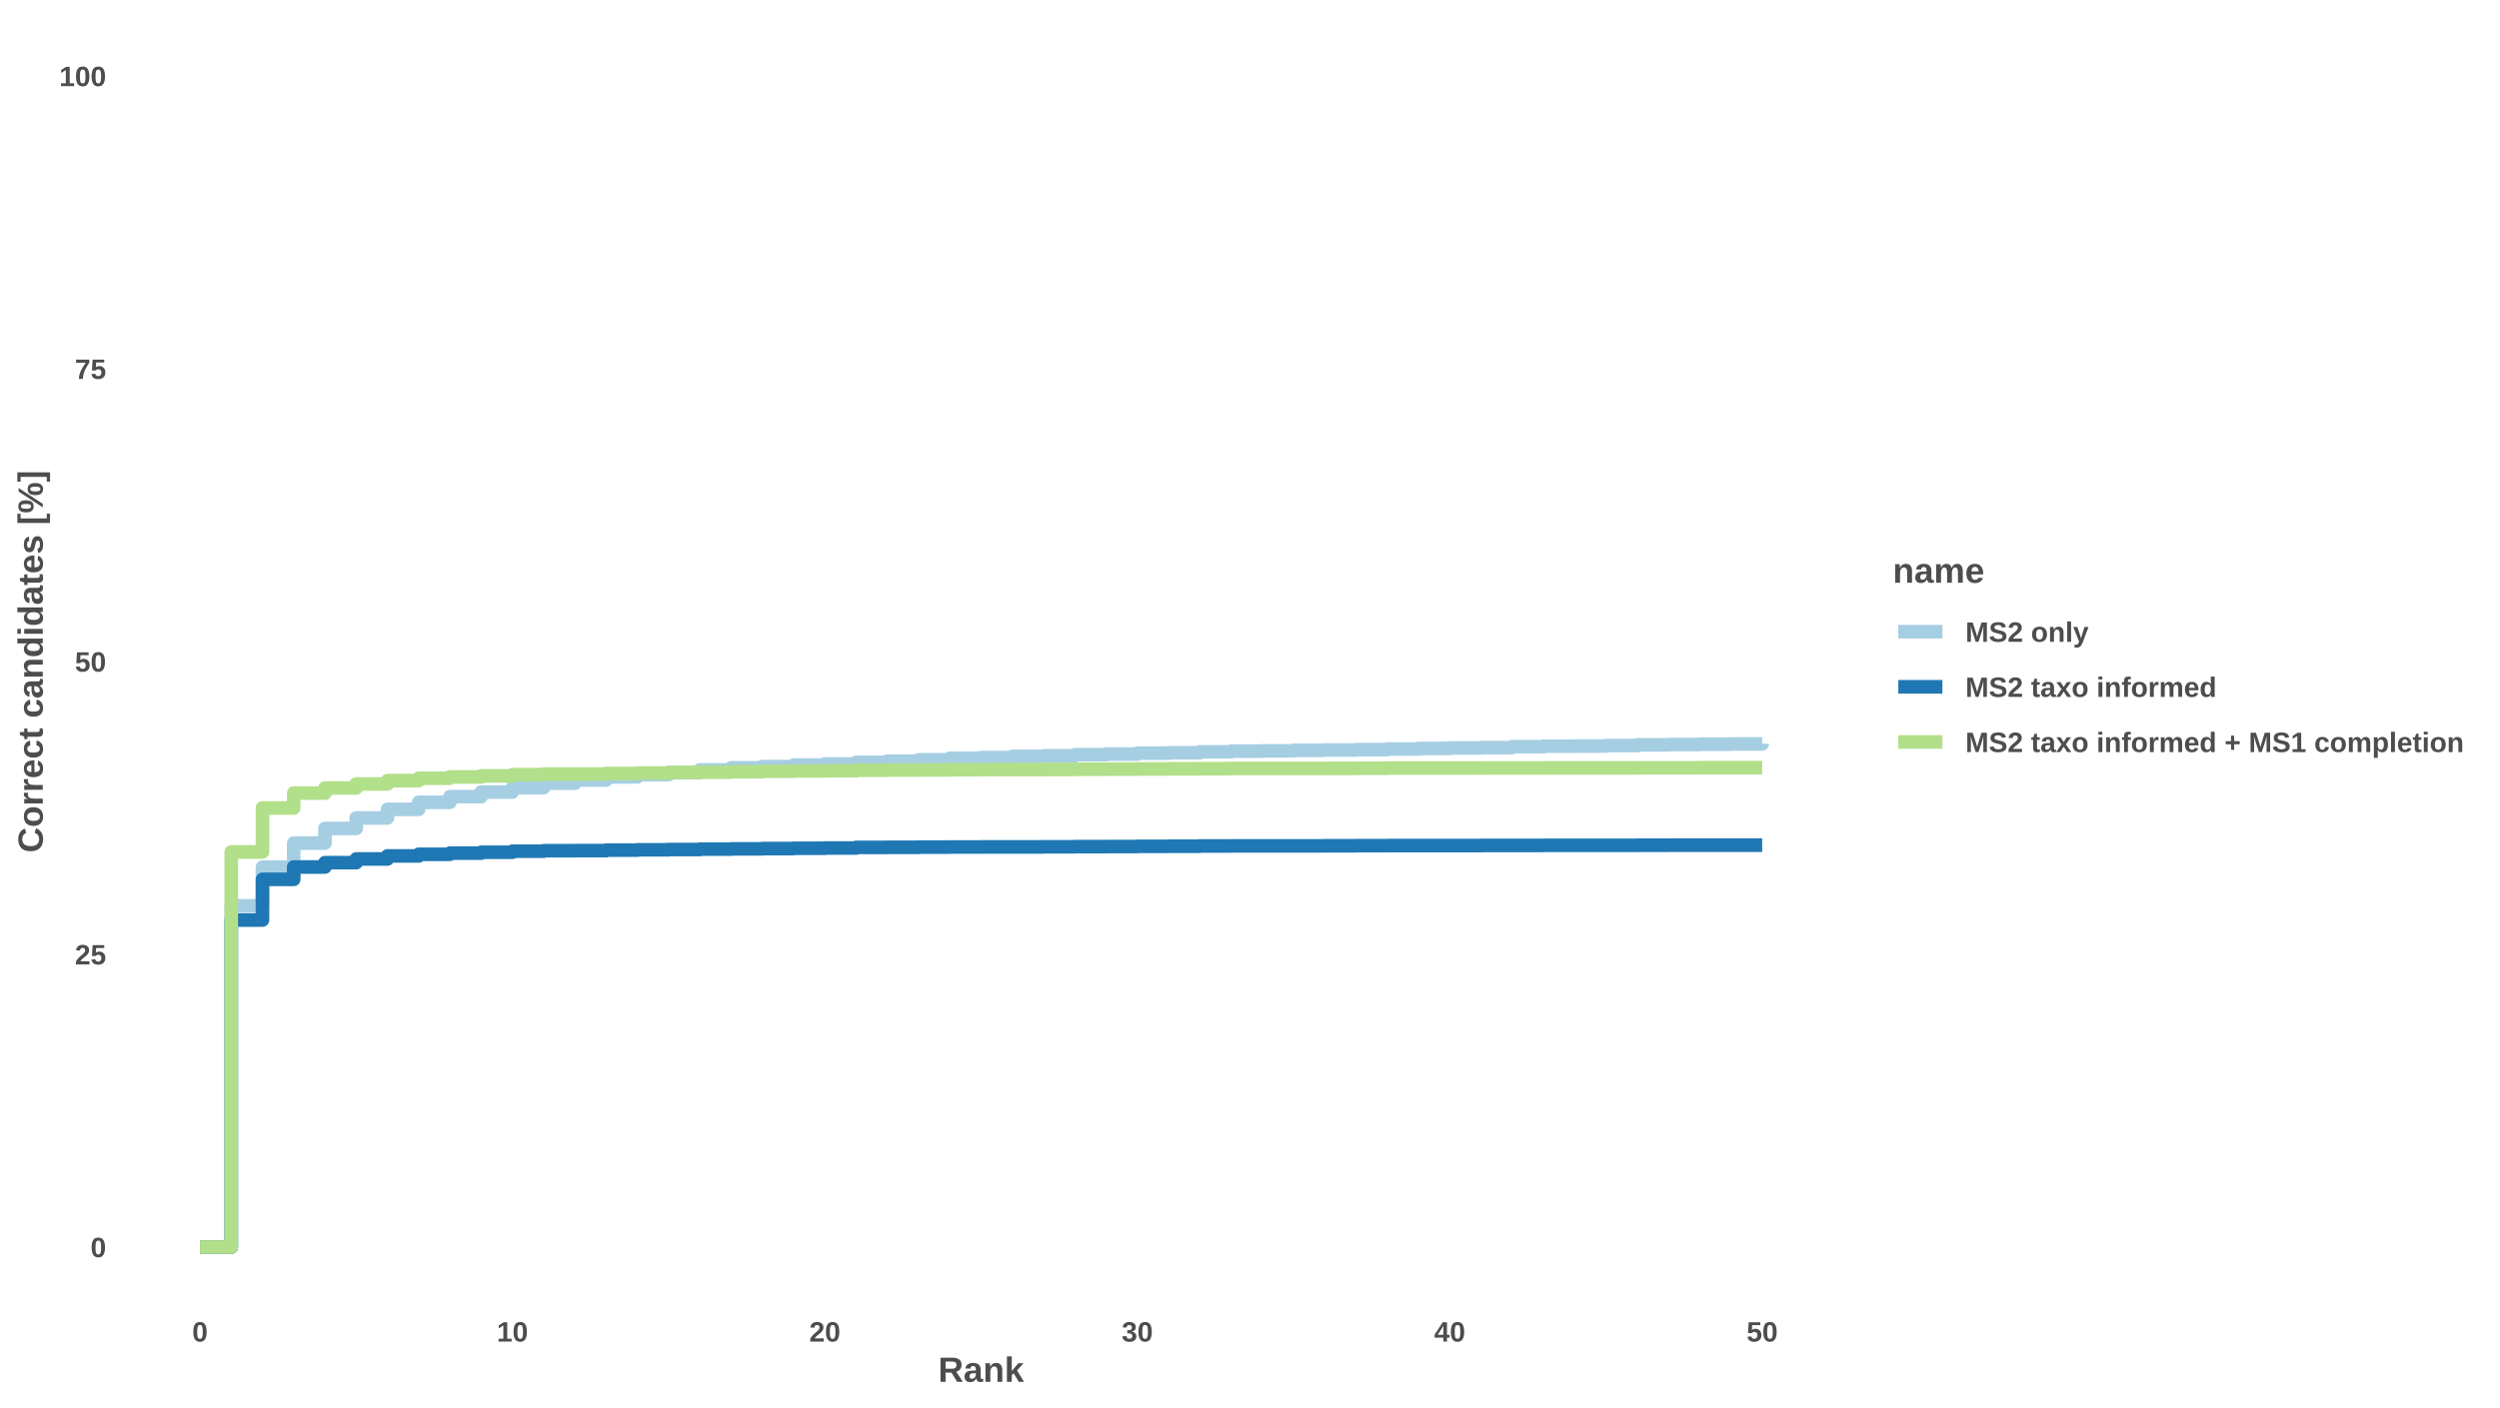
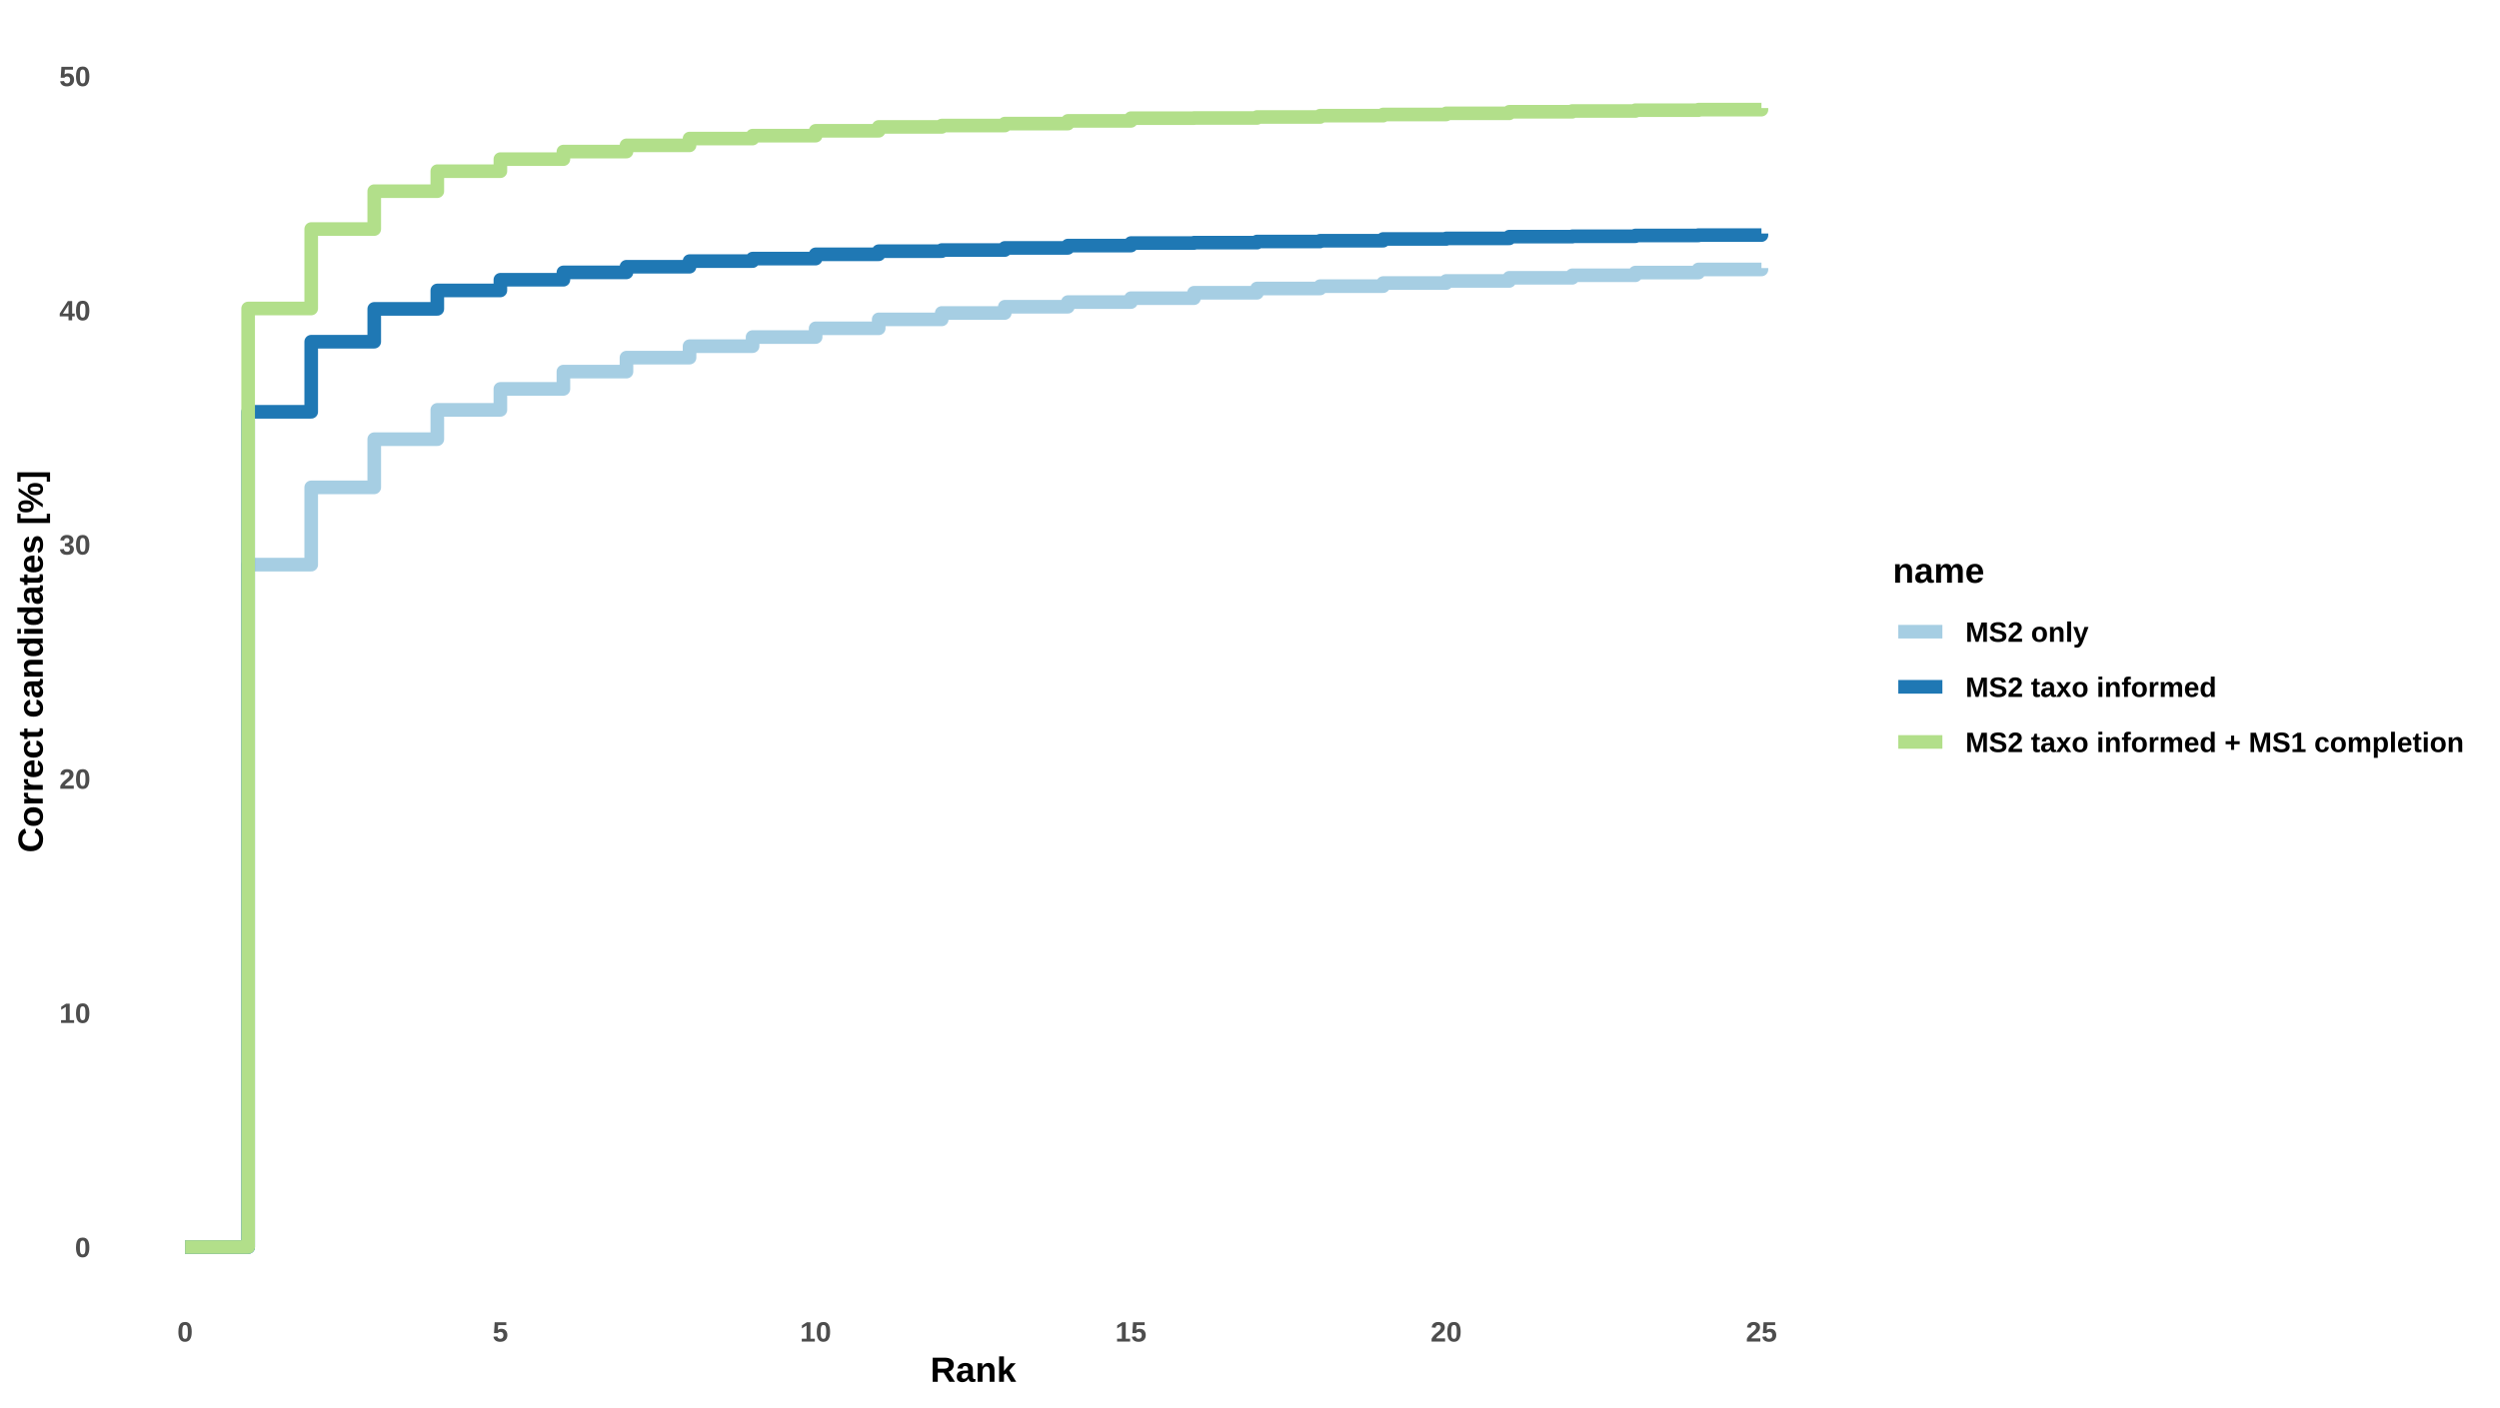
<svg xmlns="http://www.w3.org/2000/svg" class="svglite" width="783.00pt" height="441.00pt" viewBox="0 0 783.00 441.00">
  <defs>
    <style type="text/css">
    .svglite line, .svglite polyline, .svglite polygon, .svglite path, .svglite rect, .svglite circle {
      fill: none;
      stroke: #000000;
      stroke-linecap: round;
      stroke-linejoin: round;
      stroke-miterlimit: 10.00;
    }
    .svglite text {
      white-space: pre;
    }
  </style>
  </defs>
  <rect width="100%" height="100%" style="stroke: none; fill: none;" />
  <defs>
    <clipPath id="cpMC4wMHw3ODMuMDB8MC4wMHw0NDEuMDA=">
      <rect x="0.00" y="0.00" width="783.00" height="441.00" />
    </clipPath>
  </defs>
  <g clip-path="url(#cpMC4wMHw3ODMuMDB8MC4wMHw0NDEuMDA=)">
</g>
  <defs>
-     <clipPath id="cpMzguMTl8NTc2LjYxfDUuNDh8NDA5LjIx">
-       <rect x="38.19" y="5.48" width="538.42" height="403.73" />
+     <clipPath id="cpMzMuMzB8NTc2LjYxfDUuNDh8NDA5LjIx">
+       <rect x="33.30" y="5.48" width="543.31" height="403.73" />
    </clipPath>
  </defs>
-   <g clip-path="url(#cpMzguMTl8NTc2LjYxfDUuNDh8NDA5LjIx)">
-     <polyline points="62.67,390.86 72.46,390.86 72.46,283.91 82.24,283.91 82.24,271.80 92.03,271.80 92.03,264.25 101.82,264.25 101.82,259.66 111.61,259.66 111.61,256.37 121.40,256.37 121.40,253.66 131.19,253.66 131.19,251.47 140.98,251.47 140.98,249.68 150.77,249.68 150.77,248.25 160.56,248.25 160.56,246.88 170.35,246.88 170.35,245.48 180.14,245.48 180.14,244.47 189.93,244.47 189.93,243.50 199.72,243.50 199.72,242.77 209.51,242.77 209.51,242.16 219.30,242.16 219.30,241.31 229.09,241.31 229.09,240.64 238.88,240.64 238.88,240.27 248.66,240.27 248.66,239.79 258.45,239.79 258.45,239.45 268.24,239.45 268.24,238.96 278.03,238.96 278.03,238.57 287.82,238.57 287.82,238.14 297.61,238.14 297.61,237.66 307.40,237.66 307.40,237.44 317.19,237.44 317.19,237.08 326.98,237.08 326.98,236.89 336.77,236.89 336.77,236.53 346.56,236.53 346.56,236.35 356.35,236.35 356.35,236.07 366.14,236.07 366.14,235.92 375.93,235.92 375.93,235.65 385.72,235.65 385.72,235.43 395.51,235.43 395.51,235.34 405.30,235.34 405.30,235.16 415.09,235.16 415.09,235.07 424.87,235.07 424.87,234.95 434.66,234.95 434.66,234.76 444.45,234.76 444.45,234.58 454.24,234.58 454.24,234.43 464.03,234.43 464.03,234.31 473.82,234.31 473.82,234.03 483.61,234.03 483.61,233.88 493.40,233.88 493.40,233.82 503.19,233.82 503.19,233.67 512.98,233.67 512.98,233.46 522.77,233.46 522.77,233.36 532.56,233.36 532.56,233.24 542.35,233.24 542.35,233.18 552.14,233.18 552.14,233.09 " style="stroke-width: 4.27; stroke: #A6CEE3; stroke-linecap: butt;" />
-     <polyline points="62.67,390.86 72.46,390.86 72.46,288.36 82.24,288.36 82.24,275.61 92.03,275.61 92.03,271.74 101.82,271.74 101.82,270.37 111.61,270.37 111.61,269.22 121.40,269.22 121.40,268.27 131.19,268.27 131.19,267.75 140.98,267.75 140.98,267.39 150.77,267.39 150.77,267.12 160.56,267.12 160.56,266.78 170.35,266.78 170.35,266.63 180.14,266.63 180.14,266.60 189.93,266.60 189.93,266.45 199.72,266.45 199.72,266.35 209.51,266.35 209.51,266.26 219.30,266.26 219.30,266.14 229.09,266.14 229.09,266.05 238.88,266.05 238.88,265.96 248.66,265.96 248.66,265.87 258.45,265.87 258.45,265.78 268.24,265.78 268.24,265.59 278.03,265.59 278.03,265.56 287.82,265.56 287.82,265.50 297.61,265.50 297.61,265.47 307.40,265.47 307.40,265.44 317.19,265.44 317.19,265.44 326.98,265.44 326.98,265.41 336.77,265.41 336.77,265.35 346.56,265.35 346.56,265.32 356.35,265.32 356.35,265.26 366.14,265.26 366.14,265.23 375.93,265.23 375.93,265.14 385.72,265.14 385.72,265.11 395.51,265.11 395.51,265.11 405.30,265.11 405.30,265.11 415.09,265.11 415.09,265.08 424.87,265.08 424.87,265.05 434.66,265.05 434.66,265.02 444.45,265.02 444.45,265.02 454.24,265.02 454.24,265.02 464.03,265.02 464.03,264.98 473.82,264.98 473.82,264.98 483.61,264.98 483.61,264.95 493.40,264.95 493.40,264.95 503.19,264.95 503.19,264.95 512.98,264.95 512.98,264.92 522.77,264.92 522.77,264.89 532.56,264.89 532.56,264.89 542.35,264.89 542.35,264.89 552.14,264.89 552.14,264.89 " style="stroke-width: 4.27; stroke: #1F78B4; stroke-linecap: butt;" />
-     <polyline points="62.67,390.86 72.46,390.86 72.46,267.02 82.24,267.02 82.24,253.24 92.03,253.24 92.03,248.58 101.82,248.58 101.82,246.97 111.61,246.97 111.61,245.72 121.40,245.72 121.40,244.66 131.19,244.66 131.19,243.92 140.98,243.92 140.98,243.50 150.77,243.50 150.77,243.19 160.56,243.19 160.56,242.80 170.35,242.80 170.35,242.62 180.14,242.62 180.14,242.62 189.93,242.62 189.93,242.43 199.72,242.43 199.72,242.28 209.51,242.28 209.51,242.10 219.30,242.10 219.30,242.01 229.09,242.01 229.09,241.86 238.88,241.86 238.88,241.73 248.66,241.73 248.66,241.64 258.45,241.64 258.45,241.55 268.24,241.55 268.24,241.40 278.03,241.40 278.03,241.34 287.82,241.34 287.82,241.31 297.61,241.31 297.61,241.25 307.40,241.25 307.40,241.19 317.19,241.19 317.19,241.19 326.98,241.19 326.98,241.16 336.77,241.16 336.77,241.09 346.56,241.09 346.56,241.06 356.35,241.06 356.35,241.00 366.14,241.00 366.14,240.97 375.93,240.97 375.93,240.91 385.72,240.91 385.72,240.85 395.51,240.85 395.51,240.85 405.30,240.85 405.30,240.85 415.09,240.85 415.09,240.82 424.87,240.82 424.87,240.79 434.66,240.79 434.66,240.73 444.45,240.73 444.45,240.73 454.24,240.73 454.24,240.73 464.03,240.73 464.03,240.70 473.82,240.70 473.82,240.70 483.61,240.70 483.61,240.67 493.40,240.67 493.40,240.67 503.19,240.67 503.19,240.67 512.98,240.67 512.98,240.64 522.77,240.64 522.77,240.64 532.56,240.64 532.56,240.61 542.35,240.61 542.35,240.61 552.14,240.61 552.14,240.61 " style="stroke-width: 4.27; stroke: #B2DF8A; stroke-linecap: butt;" />
+   <g clip-path="url(#cpMzMuMzB8NTc2LjYxfDUuNDh8NDA5LjIx)">
+     <polyline points="57.99,390.86 77.75,390.86 77.75,176.97 97.51,176.97 97.51,152.75 117.26,152.75 117.26,137.65 137.02,137.65 137.02,128.46 156.78,128.46 156.78,121.89 176.53,121.89 176.53,116.47 196.29,116.47 196.29,112.09 216.05,112.09 216.05,108.50 235.80,108.50 235.80,105.64 255.56,105.64 255.56,102.90 275.32,102.90 275.32,100.10 295.07,100.10 295.07,98.09 314.83,98.09 314.83,96.14 334.59,96.14 334.59,94.68 354.35,94.68 354.35,93.46 374.10,93.46 374.10,91.76 393.86,91.76 393.86,90.42 413.62,90.42 413.62,89.69 433.37,89.69 433.37,88.71 453.13,88.71 453.13,88.05 472.89,88.05 472.89,87.07 492.64,87.07 492.64,86.28 512.40,86.28 512.40,85.43 532.16,85.43 532.16,84.45 551.91,84.45 551.91,84.03 " style="stroke-width: 4.27; stroke: #A6CEE3; stroke-linecap: butt;" />
+     <polyline points="57.99,390.86 77.75,390.86 77.75,129.07 97.51,129.07 97.51,107.10 117.26,107.10 117.26,96.81 137.02,96.81 137.02,91.03 156.78,91.03 156.78,87.68 176.53,87.68 176.53,85.37 196.29,85.37 196.29,83.60 216.05,83.60 216.05,81.84 235.80,81.84 235.80,81.05 255.56,81.05 255.56,79.71 275.32,79.71 275.32,78.73 295.07,78.73 295.07,78.37 314.83,78.37 314.83,77.70 334.59,77.70 334.59,76.97 354.35,76.97 354.35,76.18 374.10,76.18 374.10,76.05 393.86,76.05 393.86,75.69 413.62,75.69 413.62,75.45 433.37,75.45 433.37,74.90 453.13,74.90 453.13,74.72 472.89,74.72 472.89,74.17 492.64,74.17 492.64,74.05 512.40,74.05 512.40,73.80 532.16,73.80 532.16,73.68 551.91,73.68 551.91,73.19 " style="stroke-width: 4.27; stroke: #1F78B4; stroke-linecap: butt;" />
+     <polyline points="57.99,390.86 77.75,390.86 77.75,96.69 97.51,96.69 97.51,71.79 117.26,71.79 117.26,59.92 137.02,59.92 137.02,53.66 156.78,53.66 156.78,49.88 176.53,49.88 176.53,47.51 196.29,47.51 196.29,45.56 216.05,45.56 216.05,43.43 235.80,43.43 235.80,42.52 255.56,42.52 255.56,41.00 275.32,41.00 275.32,39.78 295.07,39.78 295.07,39.35 314.83,39.35 314.83,38.74 334.59,38.74 334.59,37.89 354.35,37.89 354.35,37.04 374.10,37.04 374.10,36.98 393.86,36.98 393.86,36.67 413.62,36.67 413.62,36.25 433.37,36.25 433.37,35.88 453.13,35.88 453.13,35.52 472.89,35.52 472.89,35.03 492.64,35.03 492.64,34.79 512.40,34.79 512.40,34.54 532.16,34.54 532.16,34.36 551.91,34.36 551.91,33.87 " style="stroke-width: 4.27; stroke: #B2DF8A; stroke-linecap: butt;" />
  </g>
  <g clip-path="url(#cpMC4wMHw3ODMuMDB8MC4wMHw0NDEuMDA=)">
-     <text x="33.26" y="394.03" text-anchor="end" style="font-size: 8.80px; font-weight: bold;fill: #4D4D4D; font-family: &quot;Arial&quot;;" textLength="4.90px" lengthAdjust="spacingAndGlyphs">0</text>
-     <text x="33.26" y="302.27" text-anchor="end" style="font-size: 8.80px; font-weight: bold;fill: #4D4D4D; font-family: &quot;Arial&quot;;" textLength="9.79px" lengthAdjust="spacingAndGlyphs">25</text>
-     <text x="33.26" y="210.51" text-anchor="end" style="font-size: 8.80px; font-weight: bold;fill: #4D4D4D; font-family: &quot;Arial&quot;;" textLength="9.79px" lengthAdjust="spacingAndGlyphs">50</text>
-     <text x="33.26" y="118.76" text-anchor="end" style="font-size: 8.80px; font-weight: bold;fill: #4D4D4D; font-family: &quot;Arial&quot;;" textLength="9.79px" lengthAdjust="spacingAndGlyphs">75</text>
-     <text x="33.26" y="27.00" text-anchor="end" style="font-size: 8.80px; font-weight: bold;fill: #4D4D4D; font-family: &quot;Arial&quot;;" textLength="14.69px" lengthAdjust="spacingAndGlyphs">100</text>
-     <text x="62.67" y="420.48" text-anchor="middle" style="font-size: 8.80px; font-weight: bold;fill: #4D4D4D; font-family: &quot;Arial&quot;;" textLength="4.90px" lengthAdjust="spacingAndGlyphs">0</text>
-     <text x="160.56" y="420.48" text-anchor="middle" style="font-size: 8.80px; font-weight: bold;fill: #4D4D4D; font-family: &quot;Arial&quot;;" textLength="9.79px" lengthAdjust="spacingAndGlyphs">10</text>
-     <text x="258.45" y="420.48" text-anchor="middle" style="font-size: 8.80px; font-weight: bold;fill: #4D4D4D; font-family: &quot;Arial&quot;;" textLength="9.79px" lengthAdjust="spacingAndGlyphs">20</text>
-     <text x="356.35" y="420.48" text-anchor="middle" style="font-size: 8.80px; font-weight: bold;fill: #4D4D4D; font-family: &quot;Arial&quot;;" textLength="9.79px" lengthAdjust="spacingAndGlyphs">30</text>
-     <text x="454.24" y="420.48" text-anchor="middle" style="font-size: 8.80px; font-weight: bold;fill: #4D4D4D; font-family: &quot;Arial&quot;;" textLength="9.79px" lengthAdjust="spacingAndGlyphs">40</text>
-     <text x="552.14" y="420.48" text-anchor="middle" style="font-size: 8.80px; font-weight: bold;fill: #4D4D4D; font-family: &quot;Arial&quot;;" textLength="9.79px" lengthAdjust="spacingAndGlyphs">50</text>
-     <text x="307.40" y="433.09" text-anchor="middle" style="font-size: 11.00px; font-weight: bold;fill: #4D4D4D; font-family: &quot;Arial&quot;;" textLength="26.90px" lengthAdjust="spacingAndGlyphs">Rank</text>
-     <text transform="translate(13.40,207.34) rotate(-90)" text-anchor="middle" style="font-size: 11.00px; font-weight: bold;fill: #4D4D4D; font-family: &quot;Arial&quot;;" textLength="119.84px" lengthAdjust="spacingAndGlyphs">Correct candidates [%]</text>
-     <text x="593.05" y="182.64" style="font-size: 11.00px; font-weight: bold;fill: #4D4D4D; font-family: &quot;Arial&quot;;" textLength="28.74px" lengthAdjust="spacingAndGlyphs">name</text>
+     <text x="28.36" y="394.03" text-anchor="end" style="font-size: 8.80px; font-weight: bold;fill: #4D4D4D; font-family: &quot;Arial&quot;;" textLength="4.90px" lengthAdjust="spacingAndGlyphs">0</text>
+     <text x="28.36" y="320.62" text-anchor="end" style="font-size: 8.80px; font-weight: bold;fill: #4D4D4D; font-family: &quot;Arial&quot;;" textLength="9.79px" lengthAdjust="spacingAndGlyphs">10</text>
+     <text x="28.36" y="247.21" text-anchor="end" style="font-size: 8.80px; font-weight: bold;fill: #4D4D4D; font-family: &quot;Arial&quot;;" textLength="9.79px" lengthAdjust="spacingAndGlyphs">20</text>
+     <text x="28.36" y="173.81" text-anchor="end" style="font-size: 8.80px; font-weight: bold;fill: #4D4D4D; font-family: &quot;Arial&quot;;" textLength="9.79px" lengthAdjust="spacingAndGlyphs">30</text>
+     <text x="28.36" y="100.40" text-anchor="end" style="font-size: 8.80px; font-weight: bold;fill: #4D4D4D; font-family: &quot;Arial&quot;;" textLength="9.79px" lengthAdjust="spacingAndGlyphs">40</text>
+     <text x="28.36" y="27.00" text-anchor="end" style="font-size: 8.80px; font-weight: bold;fill: #4D4D4D; font-family: &quot;Arial&quot;;" textLength="9.79px" lengthAdjust="spacingAndGlyphs">50</text>
+     <text x="57.99" y="420.48" text-anchor="middle" style="font-size: 8.80px; font-weight: bold;fill: #4D4D4D; font-family: &quot;Arial&quot;;" textLength="4.90px" lengthAdjust="spacingAndGlyphs">0</text>
+     <text x="156.78" y="420.48" text-anchor="middle" style="font-size: 8.80px; font-weight: bold;fill: #4D4D4D; font-family: &quot;Arial&quot;;" textLength="4.90px" lengthAdjust="spacingAndGlyphs">5</text>
+     <text x="255.56" y="420.48" text-anchor="middle" style="font-size: 8.80px; font-weight: bold;fill: #4D4D4D; font-family: &quot;Arial&quot;;" textLength="9.79px" lengthAdjust="spacingAndGlyphs">10</text>
+     <text x="354.35" y="420.48" text-anchor="middle" style="font-size: 8.80px; font-weight: bold;fill: #4D4D4D; font-family: &quot;Arial&quot;;" textLength="9.79px" lengthAdjust="spacingAndGlyphs">15</text>
+     <text x="453.13" y="420.48" text-anchor="middle" style="font-size: 8.80px; font-weight: bold;fill: #4D4D4D; font-family: &quot;Arial&quot;;" textLength="9.79px" lengthAdjust="spacingAndGlyphs">20</text>
+     <text x="551.91" y="420.48" text-anchor="middle" style="font-size: 8.80px; font-weight: bold;fill: #4D4D4D; font-family: &quot;Arial&quot;;" textLength="9.79px" lengthAdjust="spacingAndGlyphs">25</text>
+     <text x="304.95" y="433.09" text-anchor="middle" style="font-size: 11.00px; font-weight: bold; font-family: &quot;Arial&quot;;" textLength="26.90px" lengthAdjust="spacingAndGlyphs">Rank</text>
+     <text transform="translate(13.40,207.34) rotate(-90)" text-anchor="middle" style="font-size: 11.00px; font-weight: bold; font-family: &quot;Arial&quot;;" textLength="119.84px" lengthAdjust="spacingAndGlyphs">Correct candidates [%]</text>
+     <text x="593.05" y="182.64" style="font-size: 11.00px; font-weight: bold; font-family: &quot;Arial&quot;;" textLength="28.74px" lengthAdjust="spacingAndGlyphs">name</text>
    <line x1="594.78" y1="197.98" x2="608.60" y2="197.98" style="stroke-width: 4.27; stroke: #A6CEE3; stroke-linecap: butt;" />
    <line x1="594.78" y1="215.26" x2="608.60" y2="215.26" style="stroke-width: 4.27; stroke: #1F78B4; stroke-linecap: butt;" />
    <line x1="594.78" y1="232.54" x2="608.60" y2="232.54" style="stroke-width: 4.27; stroke: #B2DF8A; stroke-linecap: butt;" />
-     <text x="615.81" y="201.15" style="font-size: 8.80px; font-weight: bold;fill: #4D4D4D; font-family: &quot;Arial&quot;;" textLength="38.63px" lengthAdjust="spacingAndGlyphs">MS2 only</text>
-     <text x="615.81" y="218.43" style="font-size: 8.80px; font-weight: bold;fill: #4D4D4D; font-family: &quot;Arial&quot;;" textLength="78.72px" lengthAdjust="spacingAndGlyphs">MS2 taxo informed</text>
-     <text x="615.81" y="235.71" style="font-size: 8.80px; font-weight: bold;fill: #4D4D4D; font-family: &quot;Arial&quot;;" textLength="156.23px" lengthAdjust="spacingAndGlyphs">MS2 taxo informed + MS1 completion</text>
+     <text x="615.81" y="201.15" style="font-size: 8.80px; font-weight: bold; font-family: &quot;Arial&quot;;" textLength="38.63px" lengthAdjust="spacingAndGlyphs">MS2 only</text>
+     <text x="615.81" y="218.43" style="font-size: 8.80px; font-weight: bold; font-family: &quot;Arial&quot;;" textLength="78.72px" lengthAdjust="spacingAndGlyphs">MS2 taxo informed</text>
+     <text x="615.81" y="235.71" style="font-size: 8.80px; font-weight: bold; font-family: &quot;Arial&quot;;" textLength="156.23px" lengthAdjust="spacingAndGlyphs">MS2 taxo informed + MS1 completion</text>
  </g>
</svg>
